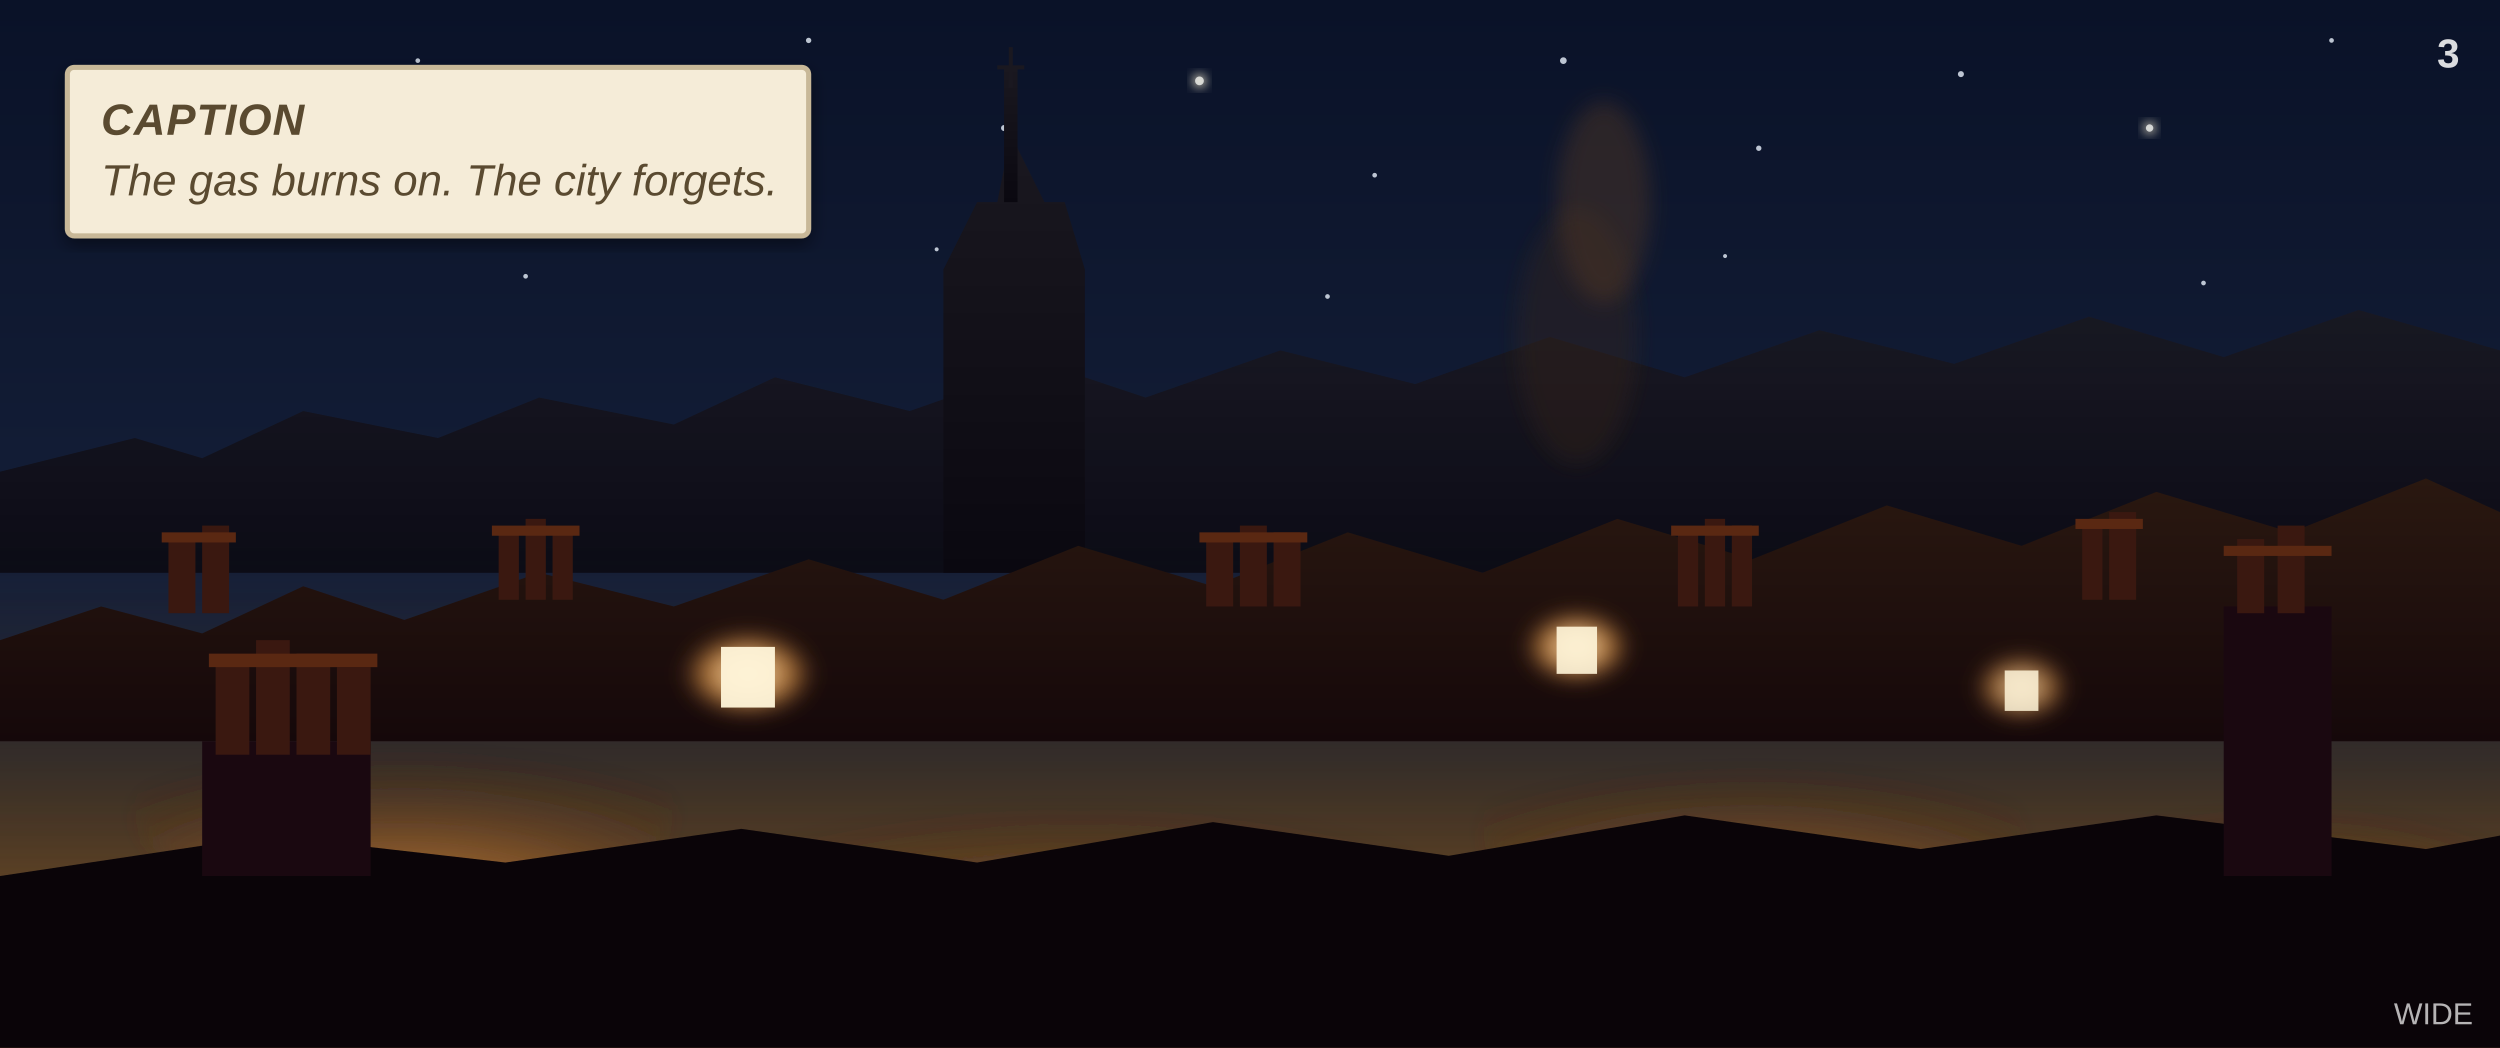
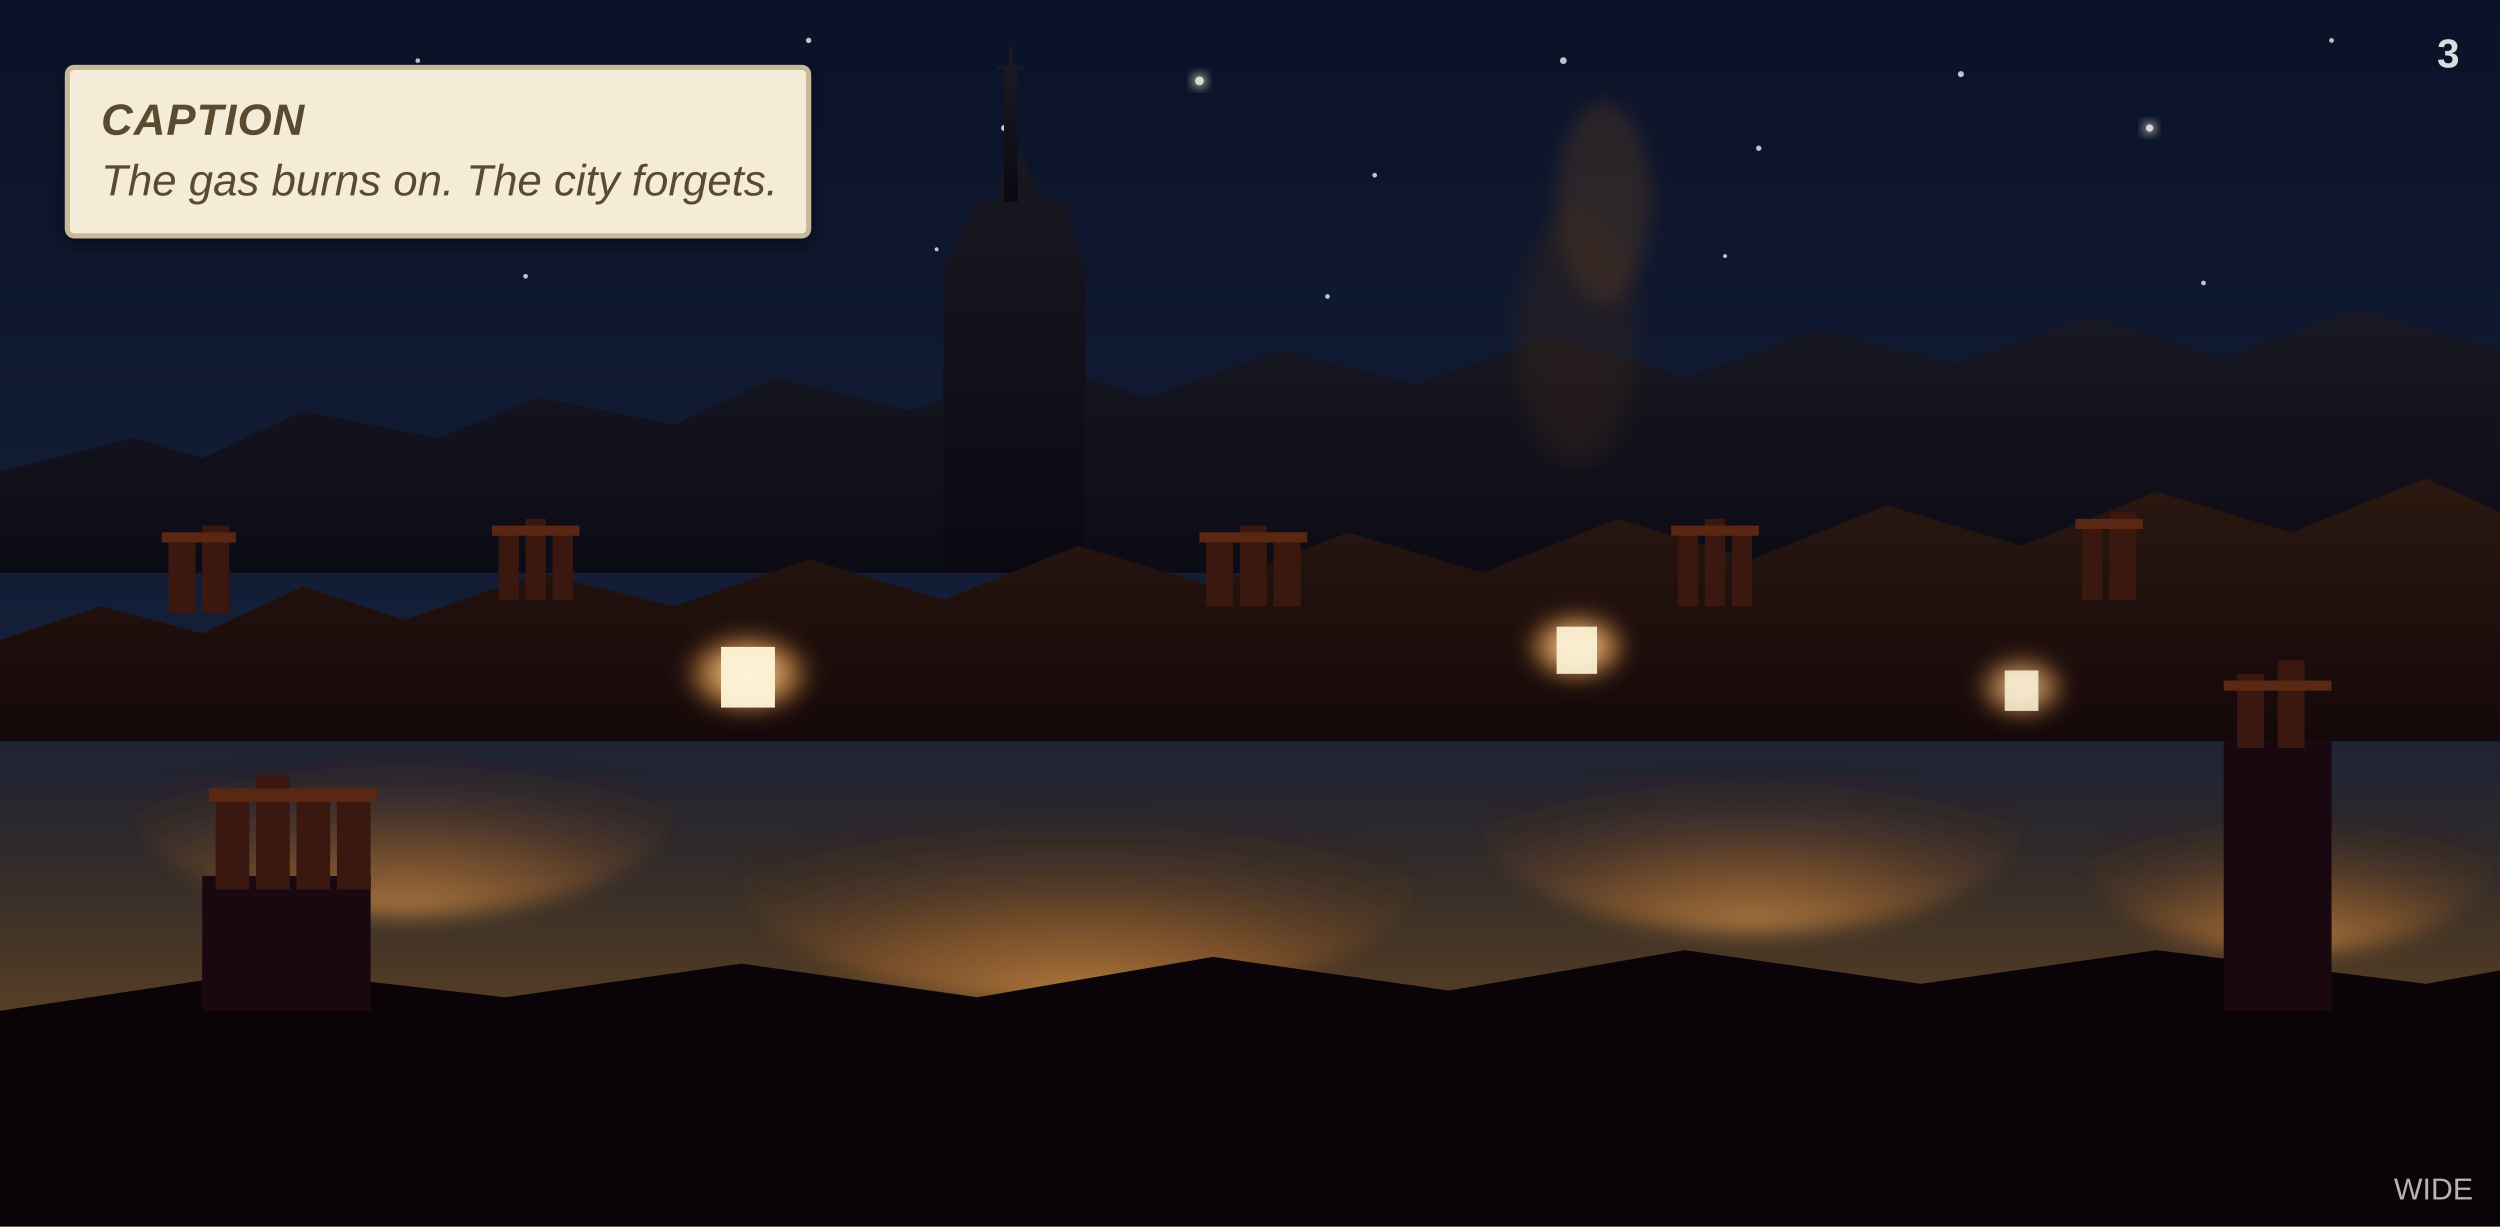
- <svg xmlns="http://www.w3.org/2000/svg" viewBox="0 0 742 311" width="742" height="311">
+ <svg xmlns="http://www.w3.org/2000/svg" viewBox="0 0 742 364" width="742" height="364">
  <defs>
    <filter id="balloonShadow" x="-10%" y="-10%" width="120%" height="120%">
      <feDropShadow dx="0" dy="2" stdDeviation="2.5" flood-color="#000" flood-opacity="0.45" />
    </filter>
    <linearGradient id="p6p3sky" x1="0%" y1="0%" x2="0%" y2="100%">
      <stop offset="0%" stop-color="#0a1228" />
      <stop offset="60%" stop-color="#15203a" />
      <stop offset="100%" stop-color="#3a3018" />
    </linearGradient>
    <linearGradient id="p6p3fog" x1="0%" y1="0%" x2="0%" y2="100%">
      <stop offset="0%" stop-color="#3a2818" stop-opacity="0" />
      <stop offset="40%" stop-color="#5a3a18" stop-opacity="0.32" />
      <stop offset="80%" stop-color="#a8682a" stop-opacity="0.6" />
      <stop offset="100%" stop-color="#c8783a" stop-opacity="0.8" />
    </linearGradient>
    <radialGradient id="p6p3gasGlow" cx="50%" cy="100%" r="80%">
      <stop offset="0%" stop-color="#f5a850" stop-opacity="0.6" />
      <stop offset="40%" stop-color="#c87830" stop-opacity="0.38" />
      <stop offset="100%" stop-color="#3a1810" stop-opacity="0" />
    </radialGradient>
    <linearGradient id="p6p3brick" x1="0%" y1="0%" x2="0%" y2="100%">
      <stop offset="0%" stop-color="#2a1810" />
      <stop offset="100%" stop-color="#15080a" />
    </linearGradient>
    <linearGradient id="p6p3slate" x1="0%" y1="0%" x2="0%" y2="100%">
      <stop offset="0%" stop-color="#1a1820" />
      <stop offset="100%" stop-color="#0a0810" />
    </linearGradient>
    <radialGradient id="p6p3windowGlow" cx="50%" cy="50%">
      <stop offset="0%" stop-color="#fff5d8" stop-opacity="0.95" />
      <stop offset="60%" stop-color="#f5a850" stop-opacity="0.7" />
      <stop offset="100%" stop-color="#c87830" stop-opacity="0" />
    </radialGradient>
    <filter id="p6p3bloom" x="-50%" y="-50%" width="200%" height="200%">
      <feGaussianBlur stdDeviation="3" />
    </filter>
    <filter id="p6p3softBloom" x="-50%" y="-50%" width="200%" height="200%">
      <feGaussianBlur stdDeviation="1.5" />
    </filter>
  </defs>
-   <rect width="742" height="311" fill="url(#p6p3sky)" />
+   <rect width="742" height="364" fill="url(#p6p3sky)" />
  <g fill="#dce4f0" opacity="0.85">
    <circle cx="68" cy="32" r="0.9" />
    <circle cx="124" cy="18" r="0.7" />
    <circle cx="186" cy="46" r="1.1" />
    <circle cx="240" cy="12" r="0.8" />
    <circle cx="298" cy="38" r="0.9" />
    <circle cx="356" cy="24" r="1.3" />
    <circle cx="408" cy="52" r="0.7" />
    <circle cx="464" cy="18" r="1.0" />
    <circle cx="522" cy="44" r="0.8" />
    <circle cx="582" cy="22" r="0.9" />
    <circle cx="638" cy="38" r="1.1" />
    <circle cx="692" cy="12" r="0.7" />
    <circle cx="42" cy="68" r="0.6" />
    <circle cx="156" cy="82" r="0.7" />
    <circle cx="278" cy="74" r="0.6" />
    <circle cx="394" cy="88" r="0.7" />
    <circle cx="512" cy="76" r="0.6" />
    <circle cx="654" cy="84" r="0.7" />
  </g>
  <g fill="#fff5d8" opacity="0.95">
    <circle cx="186" cy="46" r="1.6" filter="url(#p6p3softBloom)" />
    <circle cx="356" cy="24" r="1.8" filter="url(#p6p3softBloom)" />
    <circle cx="638" cy="38" r="1.6" filter="url(#p6p3softBloom)" />
  </g>
-   <rect y="160" width="742" height="151" fill="url(#p6p3fog)" opacity="0.95" />
+   <rect y="180" width="742" height="184" fill="url(#p6p3fog)" opacity="0.95" />
  <ellipse cx="120" cy="240" rx="80" ry="32" fill="url(#p6p3gasGlow)" filter="url(#p6p3bloom)" />
  <ellipse cx="320" cy="260" rx="100" ry="38" fill="url(#p6p3gasGlow)" filter="url(#p6p3bloom)" />
  <ellipse cx="520" cy="245" rx="80" ry="32" fill="url(#p6p3gasGlow)" filter="url(#p6p3bloom)" />
  <ellipse cx="680" cy="255" rx="60" ry="28" fill="url(#p6p3gasGlow)" filter="url(#p6p3bloom)" />
  <path d="M0,140 L40,130 L60,136 L90,122 L130,130 L160,118 L200,126 L230,112 L270,122 L310,108 L340,118 L380,104 L420,114 L460,100 L500,112 L540,98 L580,108 L620,94 L660,106 L700,92 L742,104 L742,170 L0,170 Z" fill="url(#p6p3slate)" opacity="0.85" />
  <path d="M280,80 L290,60 L296,60 L300,40 L310,60 L316,60 L322,80 L322,170 L280,170 Z" fill="url(#p6p3slate)" />
  <path d="M298,20 L302,20 L302,60 L298,60 Z" fill="url(#p6p3slate)" />
  <line x1="300" y1="14" x2="300" y2="26" stroke="#1a1820" stroke-width="1.2" />
  <line x1="296" y1="20" x2="304" y2="20" stroke="#1a1820" stroke-width="1.2" />
  <ellipse cx="468" cy="100" rx="18" ry="38" fill="#3a2818" opacity="0.35" filter="url(#p6p3bloom)" />
  <ellipse cx="476" cy="60" rx="14" ry="30" fill="#5a3a20" opacity="0.4" filter="url(#p6p3bloom)" />
  <path d="M0,190 L30,180 L60,188 L90,174 L120,184 L160,170 L200,180 L240,166 L280,178 L320,162 L360,174 L400,158 L440,170 L480,154 L520,166 L560,150 L600,162 L640,146 L680,158 L720,142 L742,152 L742,220 L0,220 Z" fill="url(#p6p3brick)" />
  <g id="p6p3-chimneys">
    <rect x="50" y="160" width="8" height="22" fill="#3a1810" />
    <rect x="60" y="156" width="8" height="26" fill="#3a1810" />
    <rect x="48" y="158" width="22" height="3" fill="#5a2812" />
    <rect x="148" y="158" width="6" height="20" fill="#3a1810" />
    <rect x="156" y="154" width="6" height="24" fill="#3a1810" />
    <rect x="164" y="158" width="6" height="20" fill="#3a1810" />
    <rect x="146" y="156" width="26" height="3" fill="#5a2812" />
    <rect x="358" y="160" width="8" height="20" fill="#3a1810" />
    <rect x="368" y="156" width="8" height="24" fill="#3a1810" />
    <rect x="378" y="158" width="8" height="22" fill="#3a1810" />
    <rect x="356" y="158" width="32" height="3" fill="#5a2812" />
    <rect x="498" y="158" width="6" height="22" fill="#3a1810" />
    <rect x="506" y="154" width="6" height="26" fill="#3a1810" />
    <rect x="514" y="156" width="6" height="24" fill="#3a1810" />
    <rect x="496" y="156" width="26" height="3" fill="#5a2812" />
    <rect x="618" y="156" width="6" height="22" fill="#3a1810" />
    <rect x="626" y="152" width="8" height="26" fill="#3a1810" />
    <rect x="616" y="154" width="20" height="3" fill="#5a2812" />
  </g>
  <g id="p6p3-windows">
    <ellipse cx="222" cy="200" rx="20" ry="13" fill="url(#p6p3windowGlow)" filter="url(#p6p3bloom)" />
    <rect x="214" y="192" width="16" height="18" fill="#fff5d8" opacity="0.95" />
    <ellipse cx="468" cy="192" rx="16" ry="11" fill="url(#p6p3windowGlow)" filter="url(#p6p3bloom)" />
    <rect x="462" y="186" width="12" height="14" fill="#fff5d8" opacity="0.9" />
    <ellipse cx="600" cy="204" rx="14" ry="10" fill="url(#p6p3windowGlow)" filter="url(#p6p3bloom)" opacity="0.85" />
    <rect x="595" y="199" width="10" height="12" fill="#fff5d8" opacity="0.85" />
  </g>
-   <path d="M0,260 L80,248 L150,256 L220,246 L290,256 L360,244 L430,254 L500,242 L570,252 L640,242 L720,252 L742,248 L742,311 L0,311 Z" fill="#0a0408" />
-   <rect x="60" y="220" width="50" height="40" fill="#1a0810" />
-   <rect x="64" y="196" width="10" height="28" fill="#3a1810" />
-   <rect x="76" y="190" width="10" height="34" fill="#3a1810" />
-   <rect x="88" y="194" width="10" height="30" fill="#3a1810" />
-   <rect x="100" y="198" width="10" height="26" fill="#3a1810" />
-   <rect x="62" y="194" width="50" height="4" fill="#5a2812" />
-   <rect x="660" y="180" width="32" height="80" fill="#1a0810" />
-   <rect x="664" y="160" width="8" height="22" fill="#3a1810" />
-   <rect x="676" y="156" width="8" height="26" fill="#3a1810" />
-   <rect x="660" y="162" width="32" height="3" fill="#5a2812" />
+   <path d="M0,300 L80,288 L150,296 L220,286 L290,296 L360,284 L430,294 L500,282 L570,292 L640,282 L720,292 L742,288 L742,364 L0,364 Z" fill="#0a0408" />
+   <rect x="60" y="260" width="50" height="40" fill="#1a0810" />
+   <rect x="64" y="236" width="10" height="28" fill="#3a1810" />
+   <rect x="76" y="230" width="10" height="34" fill="#3a1810" />
+   <rect x="88" y="234" width="10" height="30" fill="#3a1810" />
+   <rect x="100" y="238" width="10" height="26" fill="#3a1810" />
+   <rect x="62" y="234" width="50" height="4" fill="#5a2812" />
+   <rect x="660" y="220" width="32" height="80" fill="#1a0810" />
+   <rect x="664" y="200" width="8" height="22" fill="#3a1810" />
+   <rect x="676" y="196" width="8" height="26" fill="#3a1810" />
+   <rect x="660" y="202" width="32" height="3" fill="#5a2812" />
  <g id="p6p3-caption">
    <rect x="20" y="20" width="220" height="50" rx="2" fill="#f5ecd8" stroke="#c8b898" stroke-width="1.5" filter="url(#balloonShadow)" />
    <text x="30" y="40" font-family="Helvetica Neue, Arial, sans-serif" font-size="13" font-weight="700" font-style="italic" fill="#5a4a30" letter-spacing="0.3">CAPTION</text>
    <text x="30" y="58" font-family="Helvetica Neue, Arial, sans-serif" font-size="13" font-style="italic" fill="#5a4a30">The gas burns on. The city forgets.</text>
  </g>
  <g id="p6p3-meta">
    <text x="730" y="20" text-anchor="end" font-family="Helvetica Neue, Arial, sans-serif" font-size="12" font-weight="bold" fill="#fff" opacity="0.85">3</text>
-     <text x="734" y="304" text-anchor="end" font-family="Helvetica Neue, Arial, sans-serif" font-size="9" fill="#fff" opacity="0.7">WIDE</text>
+     <text x="734" y="356" text-anchor="end" font-family="Helvetica Neue, Arial, sans-serif" font-size="9" fill="#fff" opacity="0.7">WIDE</text>
  </g>
</svg>
